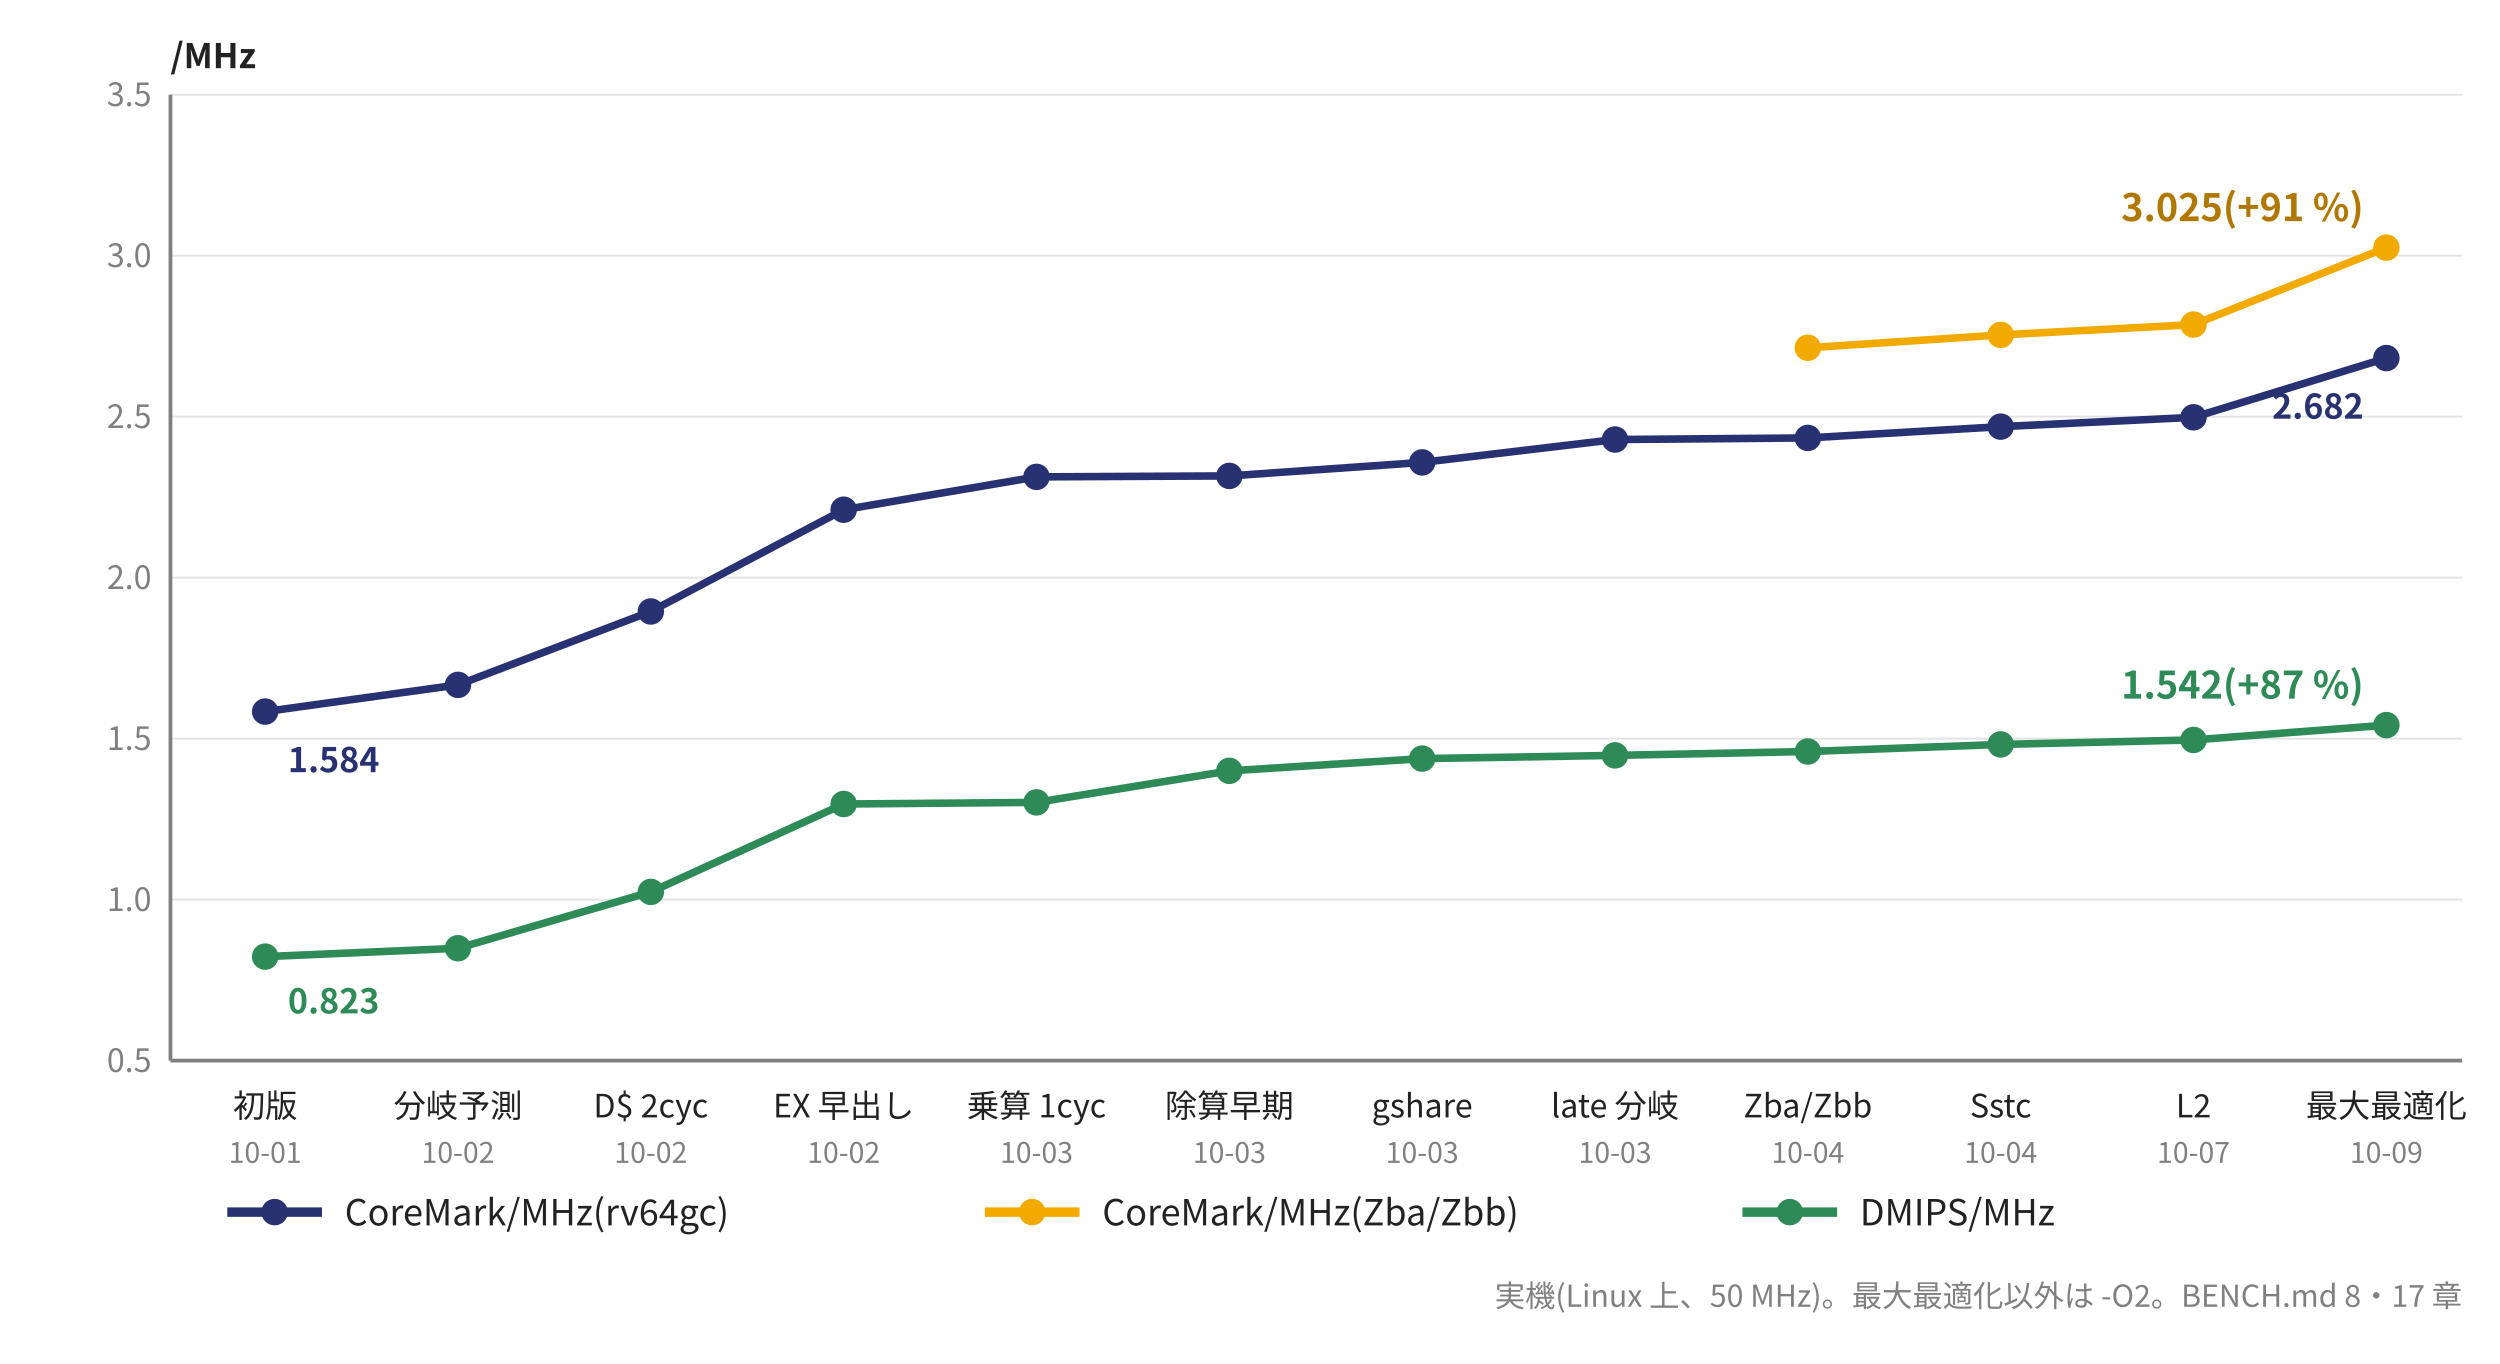
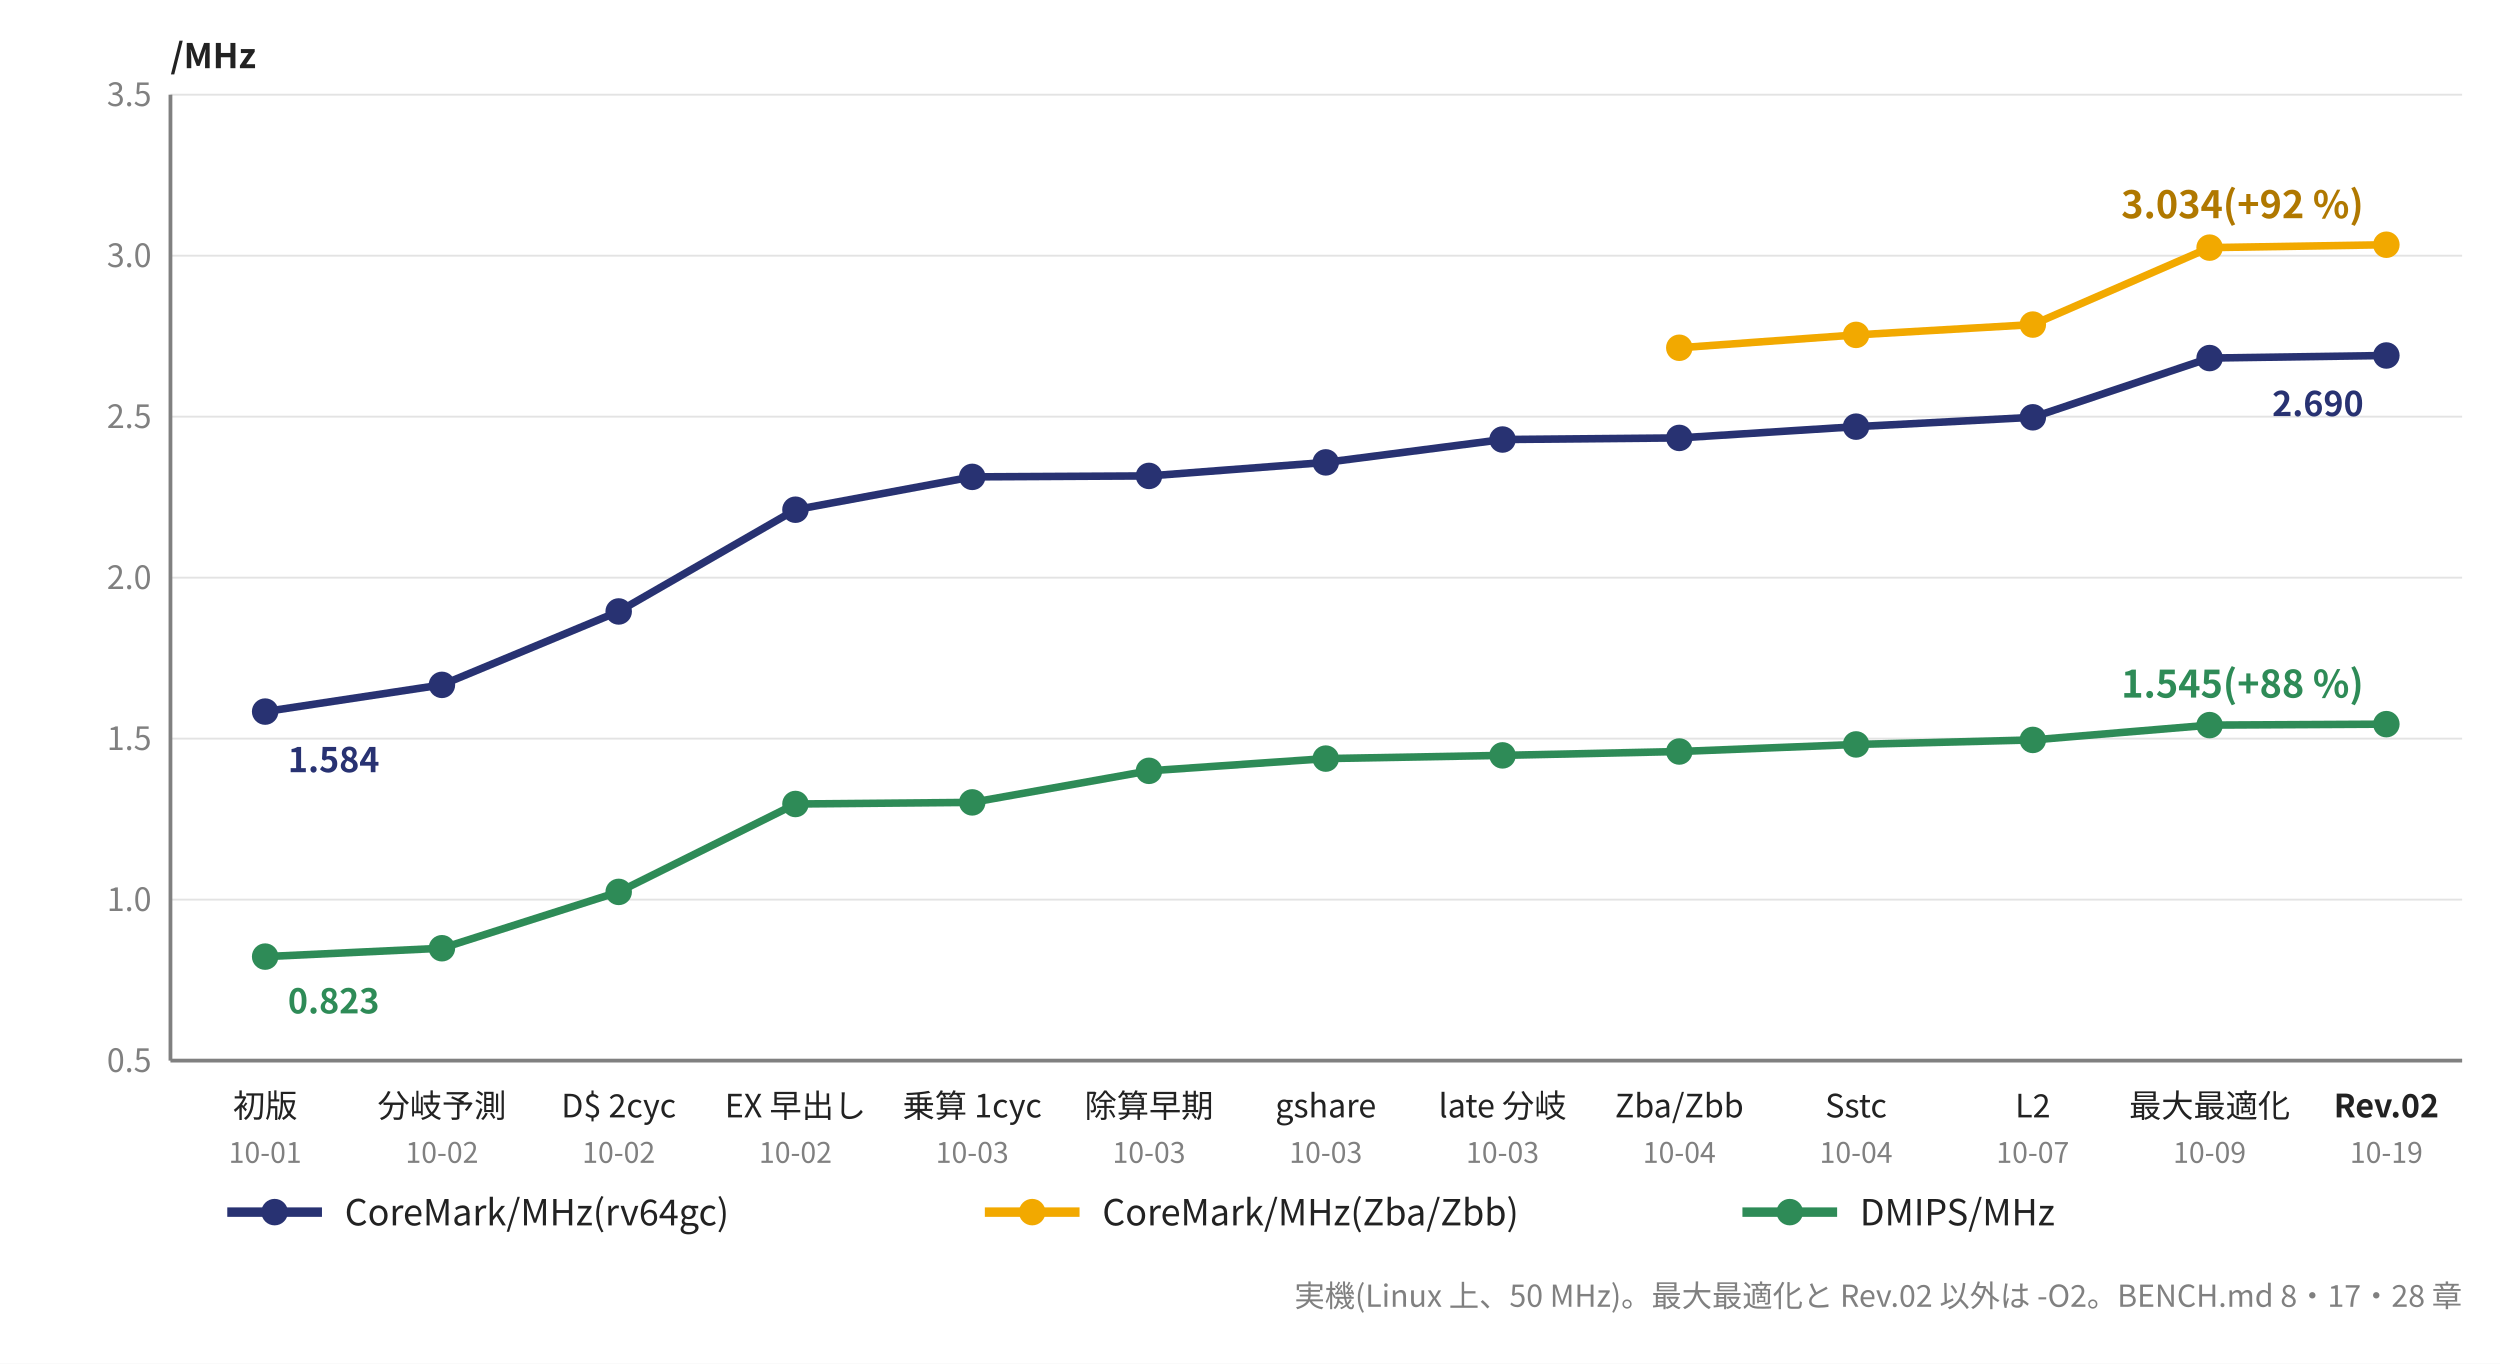
<svg xmlns="http://www.w3.org/2000/svg" width="26.4cm" height="14.4cm" viewBox="0 0 1320 720">
  <rect x="0" y="0" width="1320" height="720" fill="#FFFFFF" />
  <line x1="90" y1="560.0" x2="1300" y2="560.0" stroke="#E3E3E3" stroke-width="1" />
  <text x="80" y="566.0" font-family="'Noto Sans CJK JP', 'Noto Sans', 'Hiragino Sans', sans-serif" font-size="17" text-anchor="end" font-weight="normal" fill="#808080">0.5</text>
  <line x1="90" y1="475.0" x2="1300" y2="475.0" stroke="#E3E3E3" stroke-width="1" />
  <text x="80" y="481.0" font-family="'Noto Sans CJK JP', 'Noto Sans', 'Hiragino Sans', sans-serif" font-size="17" text-anchor="end" font-weight="normal" fill="#808080">1.0</text>
  <line x1="90" y1="390.0" x2="1300" y2="390.0" stroke="#E3E3E3" stroke-width="1" />
  <text x="80" y="396.0" font-family="'Noto Sans CJK JP', 'Noto Sans', 'Hiragino Sans', sans-serif" font-size="17" text-anchor="end" font-weight="normal" fill="#808080">1.5</text>
  <line x1="90" y1="305.0" x2="1300" y2="305.0" stroke="#E3E3E3" stroke-width="1" />
  <text x="80" y="311.0" font-family="'Noto Sans CJK JP', 'Noto Sans', 'Hiragino Sans', sans-serif" font-size="17" text-anchor="end" font-weight="normal" fill="#808080">2.0</text>
  <line x1="90" y1="220.0" x2="1300" y2="220.0" stroke="#E3E3E3" stroke-width="1" />
  <text x="80" y="226.0" font-family="'Noto Sans CJK JP', 'Noto Sans', 'Hiragino Sans', sans-serif" font-size="17" text-anchor="end" font-weight="normal" fill="#808080">2.5</text>
  <line x1="90" y1="135.0" x2="1300" y2="135.0" stroke="#E3E3E3" stroke-width="1" />
  <text x="80" y="141.0" font-family="'Noto Sans CJK JP', 'Noto Sans', 'Hiragino Sans', sans-serif" font-size="17" text-anchor="end" font-weight="normal" fill="#808080">3.0</text>
  <line x1="90" y1="50.0" x2="1300" y2="50.0" stroke="#E3E3E3" stroke-width="1" />
  <text x="80" y="56.0" font-family="'Noto Sans CJK JP', 'Noto Sans', 'Hiragino Sans', sans-serif" font-size="17" text-anchor="end" font-weight="normal" fill="#808080">3.5</text>
  <line x1="90" y1="50" x2="90" y2="560" stroke="#808080" stroke-width="2" />
  <line x1="90" y1="560" x2="1300" y2="560" stroke="#808080" stroke-width="2" />
  <text x="90" y="36" font-family="'Noto Sans CJK JP', 'Noto Sans', 'Hiragino Sans', sans-serif" font-size="18" text-anchor="start" font-weight="bold" fill="#222222">/MHz</text>
-   <polyline points="140.0,375.72 241.818,361.61 343.636,322.85 445.455,269.13 547.273,251.79 649.091,251.28 750.909,244.14 852.727,232.07 954.545,231.22 1056.364,225.27 1158.182,220.34 1260.0,189.06" fill="none" stroke="#283272" stroke-width="4" />
+   <polyline points="140.0,375.72 233.333,361.61 326.667,322.85 420.0,269.13 513.333,251.79 606.667,251.28 700.0,244.14 793.333,232.07 886.667,231.22 980.0,225.27 1073.333,220.34 1166.667,189.06 1260.0,187.7" fill="none" stroke="#283272" stroke-width="4" />
  <circle cx="140.0" cy="375.72" r="7" fill="#283272" stroke="none" stroke-width="0" />
-   <circle cx="241.818" cy="361.61" r="7" fill="#283272" stroke="none" stroke-width="0" />
-   <circle cx="343.636" cy="322.85" r="7" fill="#283272" stroke="none" stroke-width="0" />
-   <circle cx="445.455" cy="269.13" r="7" fill="#283272" stroke="none" stroke-width="0" />
-   <circle cx="547.273" cy="251.79" r="7" fill="#283272" stroke="none" stroke-width="0" />
-   <circle cx="649.091" cy="251.28" r="7" fill="#283272" stroke="none" stroke-width="0" />
-   <circle cx="750.909" cy="244.14" r="7" fill="#283272" stroke="none" stroke-width="0" />
-   <circle cx="852.727" cy="232.07" r="7" fill="#283272" stroke="none" stroke-width="0" />
-   <circle cx="954.545" cy="231.22" r="7" fill="#283272" stroke="none" stroke-width="0" />
-   <circle cx="1056.364" cy="225.27" r="7" fill="#283272" stroke="none" stroke-width="0" />
-   <circle cx="1158.182" cy="220.34" r="7" fill="#283272" stroke="none" stroke-width="0" />
-   <circle cx="1260.0" cy="189.06" r="7" fill="#283272" stroke="none" stroke-width="0" />
-   <polyline points="954.545,183.62 1056.364,176.82 1158.182,171.38 1260.0,130.75" fill="none" stroke="#F2A900" stroke-width="4" />
-   <circle cx="954.545" cy="183.62" r="7" fill="#F2A900" stroke="none" stroke-width="0" />
-   <circle cx="1056.364" cy="176.82" r="7" fill="#F2A900" stroke="none" stroke-width="0" />
-   <circle cx="1158.182" cy="171.38" r="7" fill="#F2A900" stroke="none" stroke-width="0" />
-   <circle cx="1260.0" cy="130.75" r="7" fill="#F2A900" stroke="none" stroke-width="0" />
-   <polyline points="140.0,505.09 241.818,500.67 343.636,470.92 445.455,424.51 547.273,423.66 649.091,407.0 750.909,400.54 852.727,398.84 954.545,396.8 1056.364,393.06 1158.182,390.68 1260.0,382.86" fill="none" stroke="#2E8B57" stroke-width="4" />
+   <circle cx="233.333" cy="361.61" r="7" fill="#283272" stroke="none" stroke-width="0" />
+   <circle cx="326.667" cy="322.85" r="7" fill="#283272" stroke="none" stroke-width="0" />
+   <circle cx="420.0" cy="269.13" r="7" fill="#283272" stroke="none" stroke-width="0" />
+   <circle cx="513.333" cy="251.79" r="7" fill="#283272" stroke="none" stroke-width="0" />
+   <circle cx="606.667" cy="251.28" r="7" fill="#283272" stroke="none" stroke-width="0" />
+   <circle cx="700.0" cy="244.14" r="7" fill="#283272" stroke="none" stroke-width="0" />
+   <circle cx="793.333" cy="232.07" r="7" fill="#283272" stroke="none" stroke-width="0" />
+   <circle cx="886.667" cy="231.22" r="7" fill="#283272" stroke="none" stroke-width="0" />
+   <circle cx="980.0" cy="225.27" r="7" fill="#283272" stroke="none" stroke-width="0" />
+   <circle cx="1073.333" cy="220.34" r="7" fill="#283272" stroke="none" stroke-width="0" />
+   <circle cx="1166.667" cy="189.06" r="7" fill="#283272" stroke="none" stroke-width="0" />
+   <circle cx="1260.0" cy="187.7" r="7" fill="#283272" stroke="none" stroke-width="0" />
+   <polyline points="886.667,183.62 980.0,176.82 1073.333,171.38 1166.667,130.75 1260.0,129.22" fill="none" stroke="#F2A900" stroke-width="4" />
+   <circle cx="886.667" cy="183.62" r="7" fill="#F2A900" stroke="none" stroke-width="0" />
+   <circle cx="980.0" cy="176.82" r="7" fill="#F2A900" stroke="none" stroke-width="0" />
+   <circle cx="1073.333" cy="171.38" r="7" fill="#F2A900" stroke="none" stroke-width="0" />
+   <circle cx="1166.667" cy="130.75" r="7" fill="#F2A900" stroke="none" stroke-width="0" />
+   <circle cx="1260.0" cy="129.22" r="7" fill="#F2A900" stroke="none" stroke-width="0" />
+   <polyline points="140.0,505.09 233.333,500.67 326.667,470.92 420.0,424.51 513.333,423.66 606.667,407.0 700.0,400.54 793.333,398.84 886.667,396.8 980.0,393.06 1073.333,390.68 1166.667,382.86 1260.0,382.35" fill="none" stroke="#2E8B57" stroke-width="4" />
  <circle cx="140.0" cy="505.09" r="7" fill="#2E8B57" stroke="none" stroke-width="0" />
-   <circle cx="241.818" cy="500.67" r="7" fill="#2E8B57" stroke="none" stroke-width="0" />
-   <circle cx="343.636" cy="470.92" r="7" fill="#2E8B57" stroke="none" stroke-width="0" />
-   <circle cx="445.455" cy="424.51" r="7" fill="#2E8B57" stroke="none" stroke-width="0" />
-   <circle cx="547.273" cy="423.66" r="7" fill="#2E8B57" stroke="none" stroke-width="0" />
-   <circle cx="649.091" cy="407.0" r="7" fill="#2E8B57" stroke="none" stroke-width="0" />
-   <circle cx="750.909" cy="400.54" r="7" fill="#2E8B57" stroke="none" stroke-width="0" />
-   <circle cx="852.727" cy="398.84" r="7" fill="#2E8B57" stroke="none" stroke-width="0" />
-   <circle cx="954.545" cy="396.8" r="7" fill="#2E8B57" stroke="none" stroke-width="0" />
-   <circle cx="1056.364" cy="393.06" r="7" fill="#2E8B57" stroke="none" stroke-width="0" />
-   <circle cx="1158.182" cy="390.68" r="7" fill="#2E8B57" stroke="none" stroke-width="0" />
-   <circle cx="1260.0" cy="382.86" r="7" fill="#2E8B57" stroke="none" stroke-width="0" />
+   <circle cx="233.333" cy="500.67" r="7" fill="#2E8B57" stroke="none" stroke-width="0" />
+   <circle cx="326.667" cy="470.92" r="7" fill="#2E8B57" stroke="none" stroke-width="0" />
+   <circle cx="420.0" cy="424.51" r="7" fill="#2E8B57" stroke="none" stroke-width="0" />
+   <circle cx="513.333" cy="423.66" r="7" fill="#2E8B57" stroke="none" stroke-width="0" />
+   <circle cx="606.667" cy="407.0" r="7" fill="#2E8B57" stroke="none" stroke-width="0" />
+   <circle cx="700.0" cy="400.54" r="7" fill="#2E8B57" stroke="none" stroke-width="0" />
+   <circle cx="793.333" cy="398.84" r="7" fill="#2E8B57" stroke="none" stroke-width="0" />
+   <circle cx="886.667" cy="396.8" r="7" fill="#2E8B57" stroke="none" stroke-width="0" />
+   <circle cx="980.0" cy="393.06" r="7" fill="#2E8B57" stroke="none" stroke-width="0" />
+   <circle cx="1073.333" cy="390.68" r="7" fill="#2E8B57" stroke="none" stroke-width="0" />
+   <circle cx="1166.667" cy="382.86" r="7" fill="#2E8B57" stroke="none" stroke-width="0" />
+   <circle cx="1260.0" cy="382.35" r="7" fill="#2E8B57" stroke="none" stroke-width="0" />
  <text x="140.0" y="590" font-family="'Noto Sans CJK JP', 'Noto Sans', 'Hiragino Sans', sans-serif" font-size="17" text-anchor="middle" font-weight="normal" fill="#222222">初版</text>
  <text x="140.0" y="614" font-family="'Noto Sans CJK JP', 'Noto Sans', 'Hiragino Sans', sans-serif" font-size="15" text-anchor="middle" font-weight="normal" fill="#808080">10-01</text>
-   <text x="241.818" y="590" font-family="'Noto Sans CJK JP', 'Noto Sans', 'Hiragino Sans', sans-serif" font-size="17" text-anchor="middle" font-weight="normal" fill="#222222">分岐予測</text>
-   <text x="241.818" y="614" font-family="'Noto Sans CJK JP', 'Noto Sans', 'Hiragino Sans', sans-serif" font-size="15" text-anchor="middle" font-weight="normal" fill="#808080">10-02</text>
-   <text x="343.636" y="590" font-family="'Noto Sans CJK JP', 'Noto Sans', 'Hiragino Sans', sans-serif" font-size="17" text-anchor="middle" font-weight="normal" fill="#222222">D$ 2cyc</text>
-   <text x="343.636" y="614" font-family="'Noto Sans CJK JP', 'Noto Sans', 'Hiragino Sans', sans-serif" font-size="15" text-anchor="middle" font-weight="normal" fill="#808080">10-02</text>
-   <text x="445.455" y="590" font-family="'Noto Sans CJK JP', 'Noto Sans', 'Hiragino Sans', sans-serif" font-size="17" text-anchor="middle" font-weight="normal" fill="#222222">EX 早出し</text>
-   <text x="445.455" y="614" font-family="'Noto Sans CJK JP', 'Noto Sans', 'Hiragino Sans', sans-serif" font-size="15" text-anchor="middle" font-weight="normal" fill="#808080">10-02</text>
-   <text x="547.273" y="590" font-family="'Noto Sans CJK JP', 'Noto Sans', 'Hiragino Sans', sans-serif" font-size="17" text-anchor="middle" font-weight="normal" fill="#222222">乗算 1cyc</text>
-   <text x="547.273" y="614" font-family="'Noto Sans CJK JP', 'Noto Sans', 'Hiragino Sans', sans-serif" font-size="15" text-anchor="middle" font-weight="normal" fill="#808080">10-03</text>
-   <text x="649.091" y="590" font-family="'Noto Sans CJK JP', 'Noto Sans', 'Hiragino Sans', sans-serif" font-size="17" text-anchor="middle" font-weight="normal" fill="#222222">除算早期</text>
-   <text x="649.091" y="614" font-family="'Noto Sans CJK JP', 'Noto Sans', 'Hiragino Sans', sans-serif" font-size="15" text-anchor="middle" font-weight="normal" fill="#808080">10-03</text>
-   <text x="750.909" y="590" font-family="'Noto Sans CJK JP', 'Noto Sans', 'Hiragino Sans', sans-serif" font-size="17" text-anchor="middle" font-weight="normal" fill="#222222">gshare</text>
-   <text x="750.909" y="614" font-family="'Noto Sans CJK JP', 'Noto Sans', 'Hiragino Sans', sans-serif" font-size="15" text-anchor="middle" font-weight="normal" fill="#808080">10-03</text>
-   <text x="852.727" y="590" font-family="'Noto Sans CJK JP', 'Noto Sans', 'Hiragino Sans', sans-serif" font-size="17" text-anchor="middle" font-weight="normal" fill="#222222">late 分岐</text>
-   <text x="852.727" y="614" font-family="'Noto Sans CJK JP', 'Noto Sans', 'Hiragino Sans', sans-serif" font-size="15" text-anchor="middle" font-weight="normal" fill="#808080">10-03</text>
-   <text x="954.545" y="590" font-family="'Noto Sans CJK JP', 'Noto Sans', 'Hiragino Sans', sans-serif" font-size="17" text-anchor="middle" font-weight="normal" fill="#222222">Zba/Zbb</text>
-   <text x="954.545" y="614" font-family="'Noto Sans CJK JP', 'Noto Sans', 'Hiragino Sans', sans-serif" font-size="15" text-anchor="middle" font-weight="normal" fill="#808080">10-04</text>
-   <text x="1056.364" y="590" font-family="'Noto Sans CJK JP', 'Noto Sans', 'Hiragino Sans', sans-serif" font-size="17" text-anchor="middle" font-weight="normal" fill="#222222">Sstc</text>
-   <text x="1056.364" y="614" font-family="'Noto Sans CJK JP', 'Noto Sans', 'Hiragino Sans', sans-serif" font-size="15" text-anchor="middle" font-weight="normal" fill="#808080">10-04</text>
-   <text x="1158.182" y="590" font-family="'Noto Sans CJK JP', 'Noto Sans', 'Hiragino Sans', sans-serif" font-size="17" text-anchor="middle" font-weight="normal" fill="#222222">L2</text>
-   <text x="1158.182" y="614" font-family="'Noto Sans CJK JP', 'Noto Sans', 'Hiragino Sans', sans-serif" font-size="15" text-anchor="middle" font-weight="normal" fill="#808080">10-07</text>
-   <text x="1260.0" y="590" font-family="'Noto Sans CJK JP', 'Noto Sans', 'Hiragino Sans', sans-serif" font-size="17" text-anchor="middle" font-weight="normal" fill="#222222">最大最適化</text>
-   <text x="1260.0" y="614" font-family="'Noto Sans CJK JP', 'Noto Sans', 'Hiragino Sans', sans-serif" font-size="15" text-anchor="middle" font-weight="normal" fill="#808080">10-09</text>
+   <text x="233.333" y="590" font-family="'Noto Sans CJK JP', 'Noto Sans', 'Hiragino Sans', sans-serif" font-size="17" text-anchor="middle" font-weight="normal" fill="#222222">分岐予測</text>
+   <text x="233.333" y="614" font-family="'Noto Sans CJK JP', 'Noto Sans', 'Hiragino Sans', sans-serif" font-size="15" text-anchor="middle" font-weight="normal" fill="#808080">10-02</text>
+   <text x="326.667" y="590" font-family="'Noto Sans CJK JP', 'Noto Sans', 'Hiragino Sans', sans-serif" font-size="17" text-anchor="middle" font-weight="normal" fill="#222222">D$ 2cyc</text>
+   <text x="326.667" y="614" font-family="'Noto Sans CJK JP', 'Noto Sans', 'Hiragino Sans', sans-serif" font-size="15" text-anchor="middle" font-weight="normal" fill="#808080">10-02</text>
+   <text x="420.0" y="590" font-family="'Noto Sans CJK JP', 'Noto Sans', 'Hiragino Sans', sans-serif" font-size="17" text-anchor="middle" font-weight="normal" fill="#222222">EX 早出し</text>
+   <text x="420.0" y="614" font-family="'Noto Sans CJK JP', 'Noto Sans', 'Hiragino Sans', sans-serif" font-size="15" text-anchor="middle" font-weight="normal" fill="#808080">10-02</text>
+   <text x="513.333" y="590" font-family="'Noto Sans CJK JP', 'Noto Sans', 'Hiragino Sans', sans-serif" font-size="17" text-anchor="middle" font-weight="normal" fill="#222222">乗算 1cyc</text>
+   <text x="513.333" y="614" font-family="'Noto Sans CJK JP', 'Noto Sans', 'Hiragino Sans', sans-serif" font-size="15" text-anchor="middle" font-weight="normal" fill="#808080">10-03</text>
+   <text x="606.667" y="590" font-family="'Noto Sans CJK JP', 'Noto Sans', 'Hiragino Sans', sans-serif" font-size="17" text-anchor="middle" font-weight="normal" fill="#222222">除算早期</text>
+   <text x="606.667" y="614" font-family="'Noto Sans CJK JP', 'Noto Sans', 'Hiragino Sans', sans-serif" font-size="15" text-anchor="middle" font-weight="normal" fill="#808080">10-03</text>
+   <text x="700.0" y="590" font-family="'Noto Sans CJK JP', 'Noto Sans', 'Hiragino Sans', sans-serif" font-size="17" text-anchor="middle" font-weight="normal" fill="#222222">gshare</text>
+   <text x="700.0" y="614" font-family="'Noto Sans CJK JP', 'Noto Sans', 'Hiragino Sans', sans-serif" font-size="15" text-anchor="middle" font-weight="normal" fill="#808080">10-03</text>
+   <text x="793.333" y="590" font-family="'Noto Sans CJK JP', 'Noto Sans', 'Hiragino Sans', sans-serif" font-size="17" text-anchor="middle" font-weight="normal" fill="#222222">late 分岐</text>
+   <text x="793.333" y="614" font-family="'Noto Sans CJK JP', 'Noto Sans', 'Hiragino Sans', sans-serif" font-size="15" text-anchor="middle" font-weight="normal" fill="#808080">10-03</text>
+   <text x="886.667" y="590" font-family="'Noto Sans CJK JP', 'Noto Sans', 'Hiragino Sans', sans-serif" font-size="17" text-anchor="middle" font-weight="normal" fill="#222222">Zba/Zbb</text>
+   <text x="886.667" y="614" font-family="'Noto Sans CJK JP', 'Noto Sans', 'Hiragino Sans', sans-serif" font-size="15" text-anchor="middle" font-weight="normal" fill="#808080">10-04</text>
+   <text x="980.0" y="590" font-family="'Noto Sans CJK JP', 'Noto Sans', 'Hiragino Sans', sans-serif" font-size="17" text-anchor="middle" font-weight="normal" fill="#222222">Sstc</text>
+   <text x="980.0" y="614" font-family="'Noto Sans CJK JP', 'Noto Sans', 'Hiragino Sans', sans-serif" font-size="15" text-anchor="middle" font-weight="normal" fill="#808080">10-04</text>
+   <text x="1073.333" y="590" font-family="'Noto Sans CJK JP', 'Noto Sans', 'Hiragino Sans', sans-serif" font-size="17" text-anchor="middle" font-weight="normal" fill="#222222">L2</text>
+   <text x="1073.333" y="614" font-family="'Noto Sans CJK JP', 'Noto Sans', 'Hiragino Sans', sans-serif" font-size="15" text-anchor="middle" font-weight="normal" fill="#808080">10-07</text>
+   <text x="1166.667" y="590" font-family="'Noto Sans CJK JP', 'Noto Sans', 'Hiragino Sans', sans-serif" font-size="17" text-anchor="middle" font-weight="normal" fill="#222222">最大最適化</text>
+   <text x="1166.667" y="614" font-family="'Noto Sans CJK JP', 'Noto Sans', 'Hiragino Sans', sans-serif" font-size="15" text-anchor="middle" font-weight="normal" fill="#808080">10-09</text>
+   <text x="1260.0" y="590" font-family="'Noto Sans CJK JP', 'Noto Sans', 'Hiragino Sans', sans-serif" font-size="17" text-anchor="middle" font-weight="bold" fill="#222222">Rev.02</text>
+   <text x="1260.0" y="614" font-family="'Noto Sans CJK JP', 'Noto Sans', 'Hiragino Sans', sans-serif" font-size="15" text-anchor="middle" font-weight="normal" fill="#808080">10-19</text>
  <text x="152.0" y="407.72" font-family="'Noto Sans CJK JP', 'Noto Sans', 'Hiragino Sans', sans-serif" font-size="18" text-anchor="start" font-weight="bold" fill="#283272">1.584</text>
  <text x="152.0" y="535.09" font-family="'Noto Sans CJK JP', 'Noto Sans', 'Hiragino Sans', sans-serif" font-size="18" text-anchor="start" font-weight="bold" fill="#2E8B57">0.823</text>
-   <text x="1248.0" y="116.75" font-family="'Noto Sans CJK JP', 'Noto Sans', 'Hiragino Sans', sans-serif" font-size="20" text-anchor="end" font-weight="bold" fill="#B07800">3.025(+91 %)</text>
-   <text x="1248.0" y="221.06" font-family="'Noto Sans CJK JP', 'Noto Sans', 'Hiragino Sans', sans-serif" font-size="18" text-anchor="end" font-weight="bold" fill="#283272">2.682</text>
-   <text x="1248.0" y="368.86" font-family="'Noto Sans CJK JP', 'Noto Sans', 'Hiragino Sans', sans-serif" font-size="20" text-anchor="end" font-weight="bold" fill="#2E8B57">1.542(+87 %)</text>
+   <text x="1248.0" y="115.22" font-family="'Noto Sans CJK JP', 'Noto Sans', 'Hiragino Sans', sans-serif" font-size="20" text-anchor="end" font-weight="bold" fill="#B07800">3.034(+92 %)</text>
+   <text x="1248.0" y="219.7" font-family="'Noto Sans CJK JP', 'Noto Sans', 'Hiragino Sans', sans-serif" font-size="18" text-anchor="end" font-weight="bold" fill="#283272">2.690</text>
+   <text x="1248.0" y="368.35" font-family="'Noto Sans CJK JP', 'Noto Sans', 'Hiragino Sans', sans-serif" font-size="20" text-anchor="end" font-weight="bold" fill="#2E8B57">1.545(+88 %)</text>
  <line x1="120" y1="640" x2="170" y2="640" stroke="#283272" stroke-width="5" />
  <circle cx="145" cy="640" r="7" fill="#283272" stroke="none" stroke-width="0" />
  <text x="182" y="647" font-family="'Noto Sans CJK JP', 'Noto Sans', 'Hiragino Sans', sans-serif" font-size="19" text-anchor="start" font-weight="normal" fill="#222222">CoreMark/MHz(rv64gc)</text>
  <line x1="520" y1="640" x2="570" y2="640" stroke="#F2A900" stroke-width="5" />
  <circle cx="545" cy="640" r="7" fill="#F2A900" stroke="none" stroke-width="0" />
  <text x="582" y="647" font-family="'Noto Sans CJK JP', 'Noto Sans', 'Hiragino Sans', sans-serif" font-size="19" text-anchor="start" font-weight="normal" fill="#222222">CoreMark/MHz(Zba/Zbb)</text>
  <line x1="920" y1="640" x2="970" y2="640" stroke="#2E8B57" stroke-width="5" />
  <circle cx="945" cy="640" r="7" fill="#2E8B57" stroke="none" stroke-width="0" />
  <text x="982" y="647" font-family="'Noto Sans CJK JP', 'Noto Sans', 'Hiragino Sans', sans-serif" font-size="19" text-anchor="start" font-weight="normal" fill="#222222">DMIPS/MHz</text>
-   <text x="1300" y="690" font-family="'Noto Sans CJK JP', 'Noto Sans', 'Hiragino Sans', sans-serif" font-size="16" text-anchor="end" font-weight="normal" fill="#808080">実機(Linux 上、50 MHz)。最大最適化以外は -O2。BENCH.md 8・17 章</text>
+   <text x="1300" y="690" font-family="'Noto Sans CJK JP', 'Noto Sans', 'Hiragino Sans', sans-serif" font-size="16" text-anchor="end" font-weight="normal" fill="#808080">実機(Linux 上、50 MHz)。最大最適化と Rev.02 以外は -O2。BENCH.md 8・17・28 章</text>
</svg>
